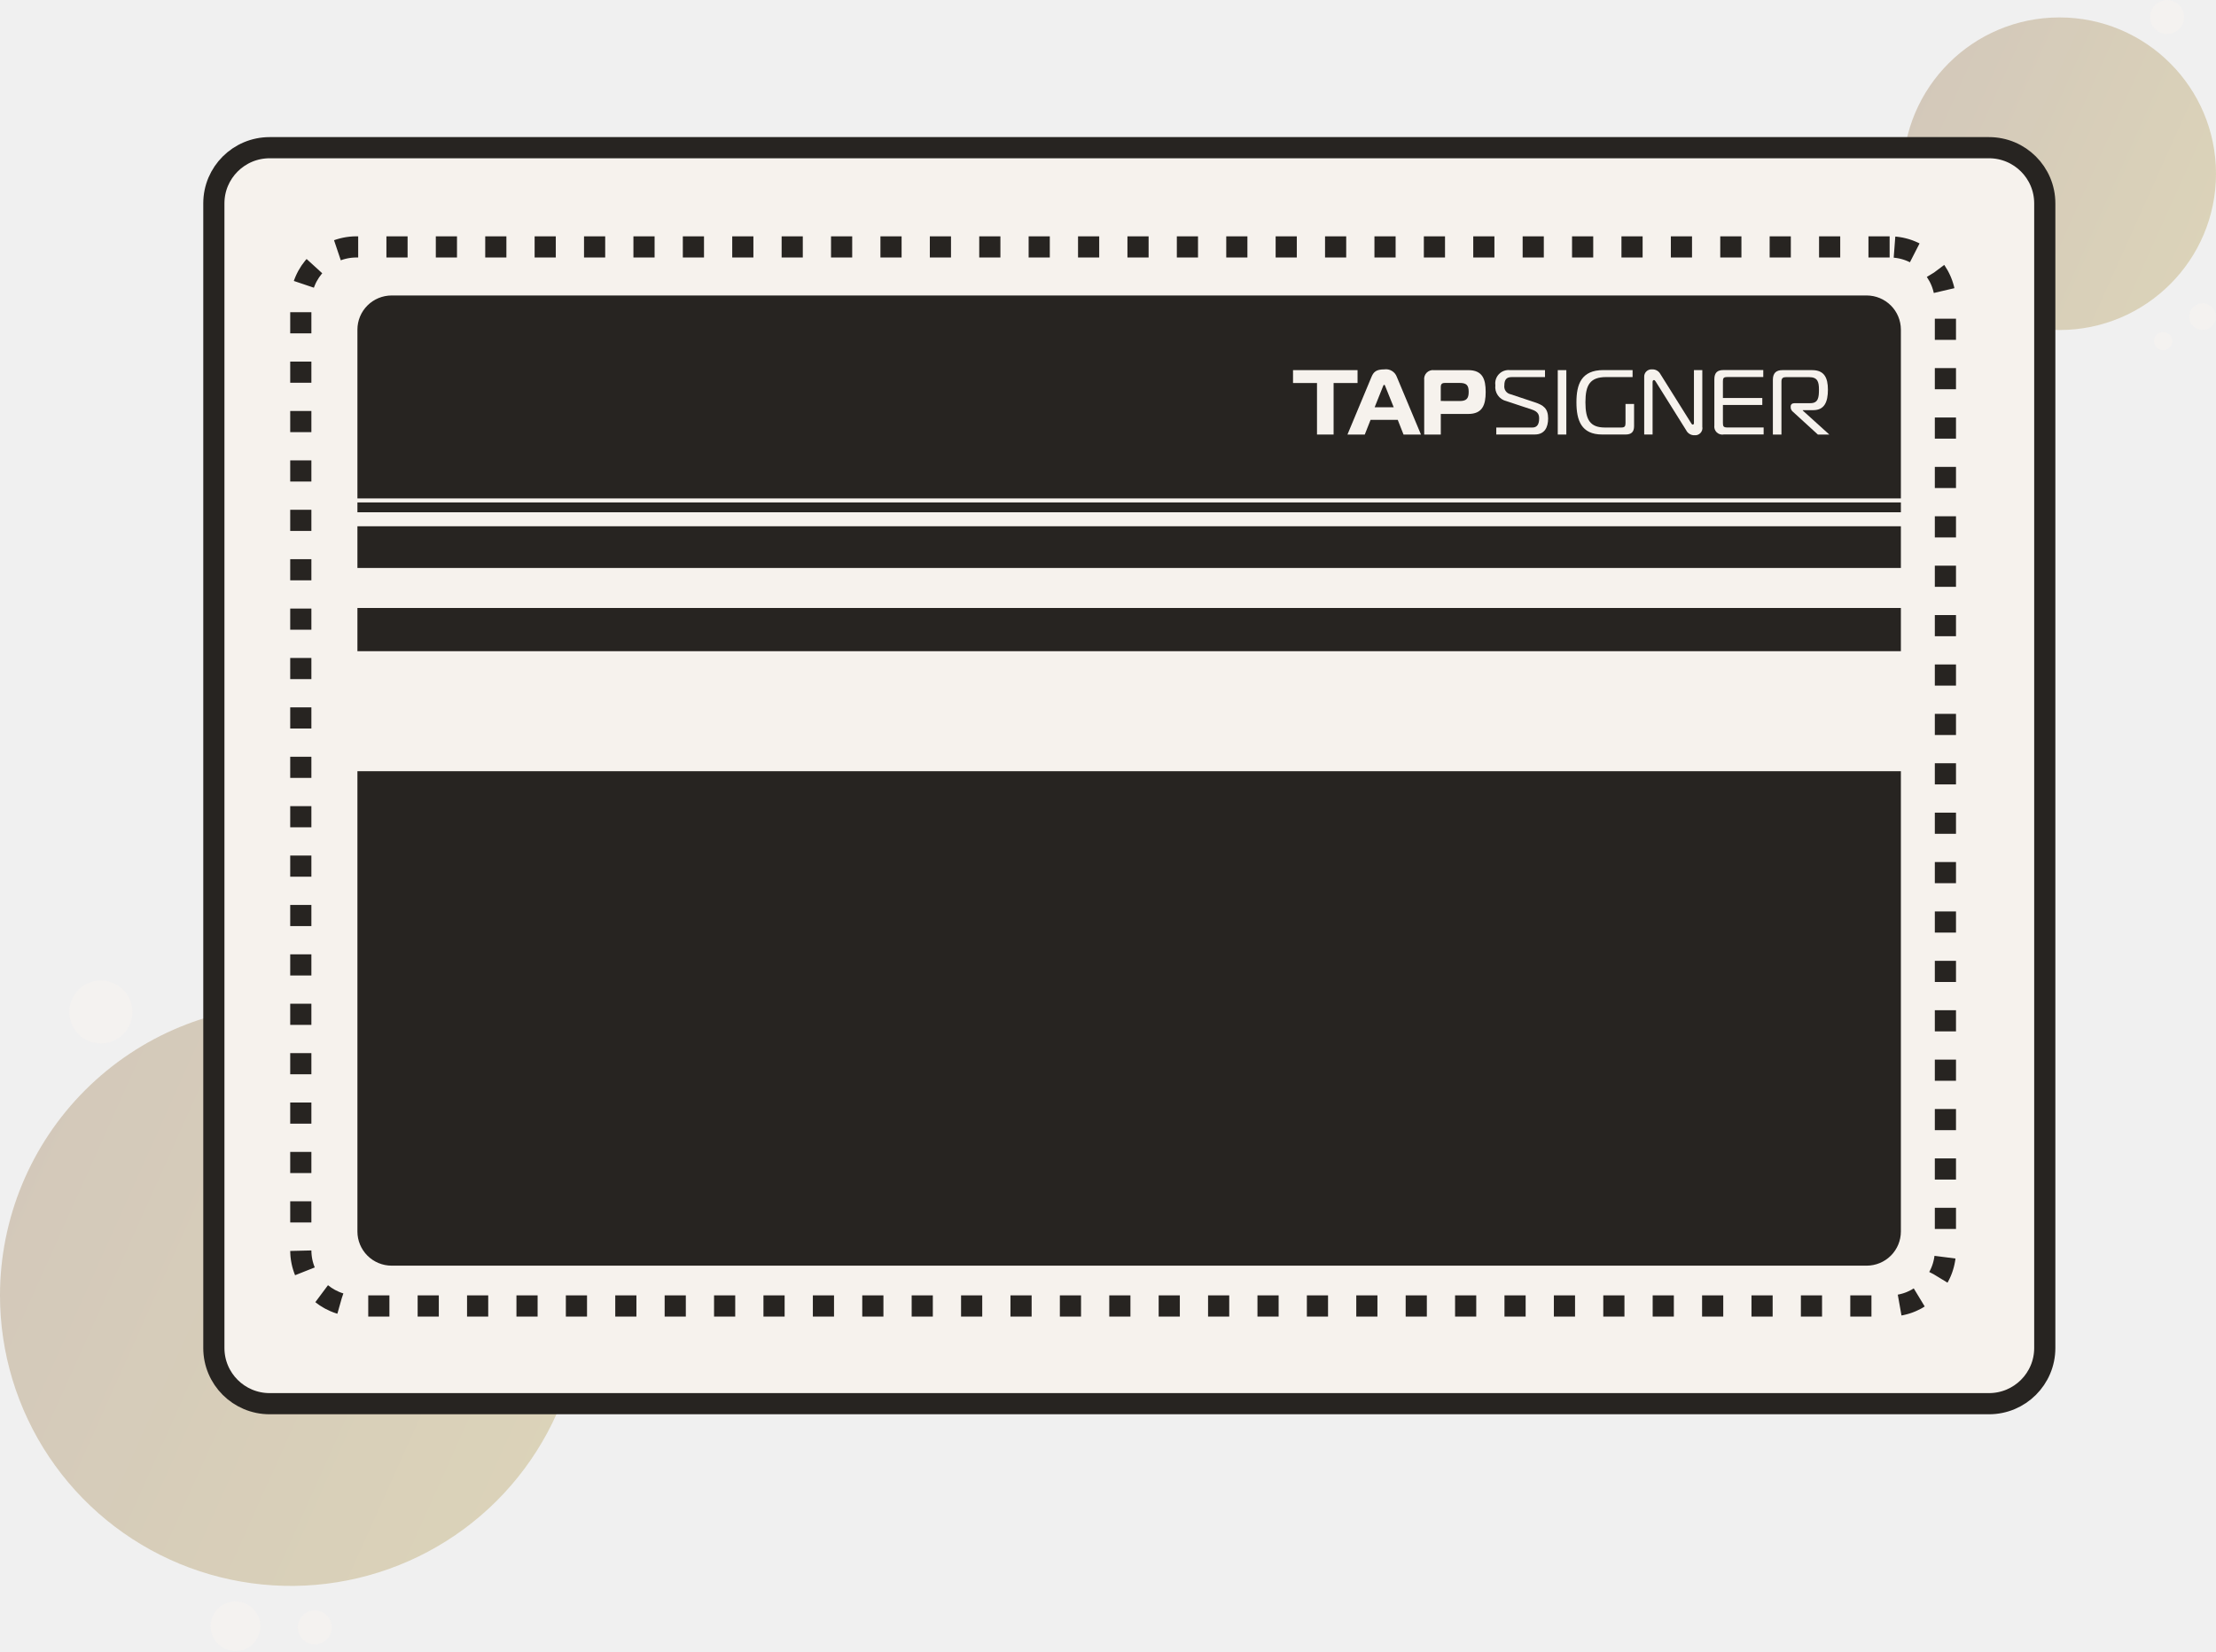
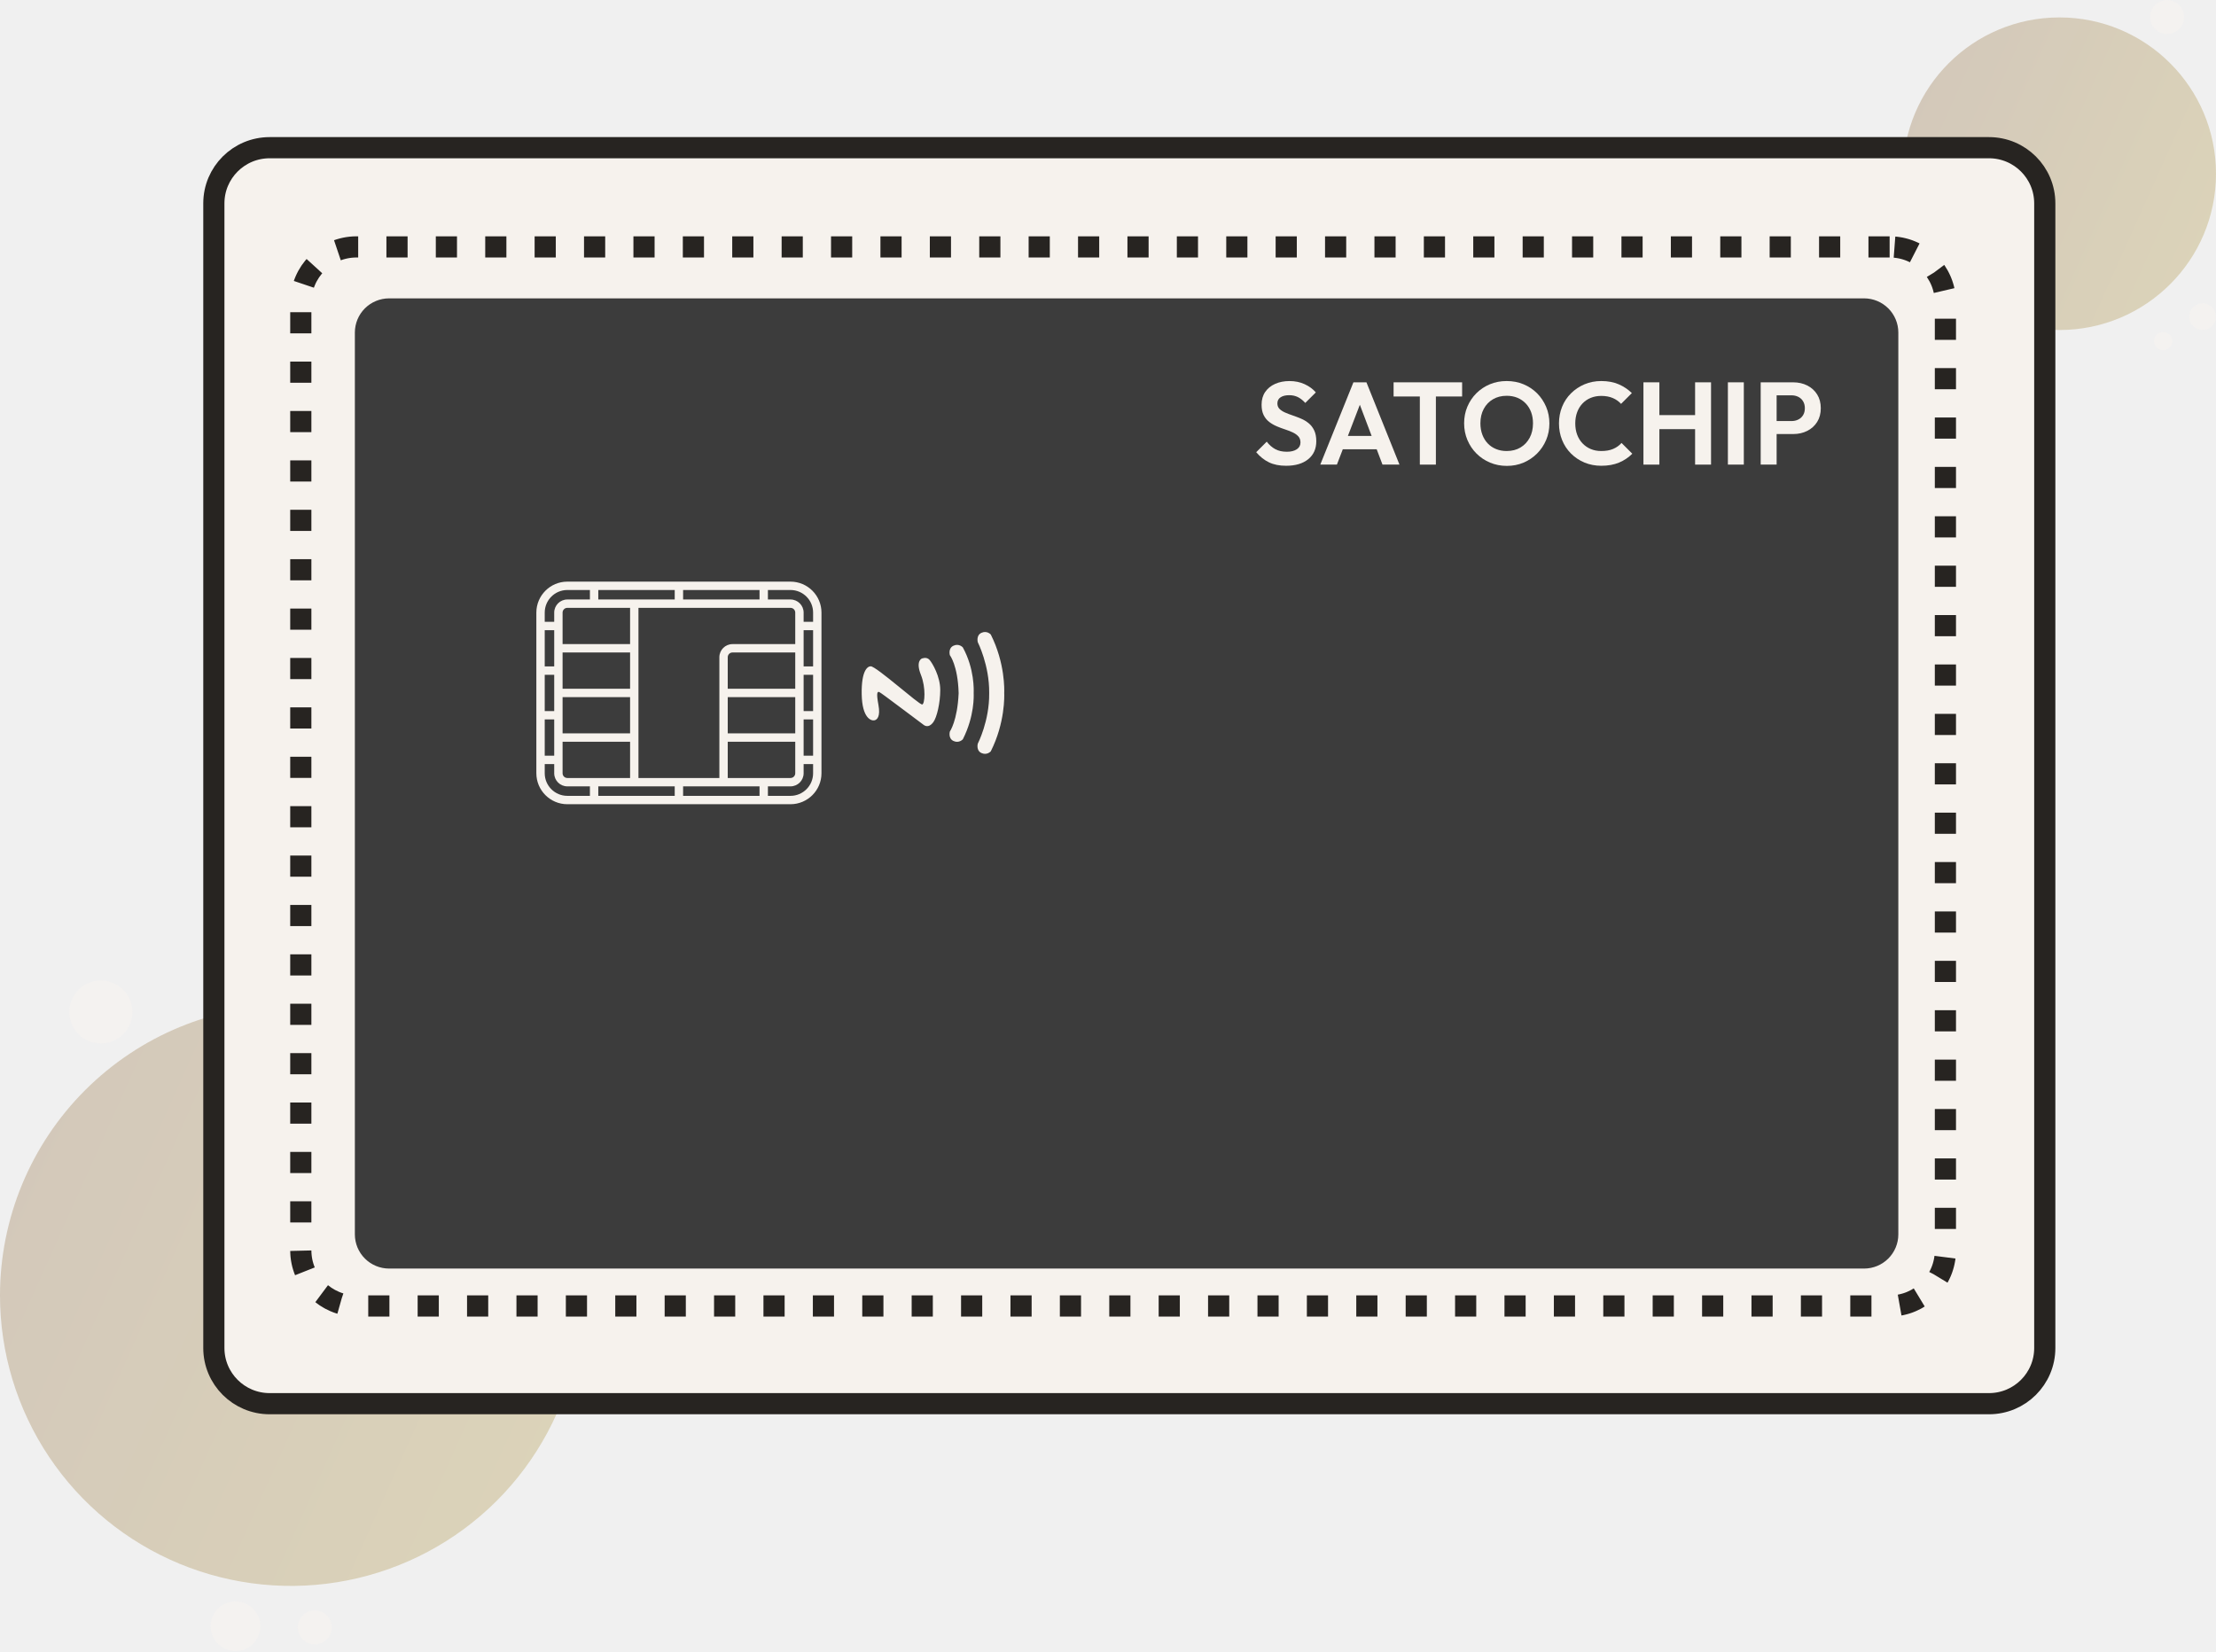
<svg xmlns="http://www.w3.org/2000/svg" width="157" height="117" viewBox="0 0 157 117" fill="none">
-   <path opacity="0.4" d="M20.613 71.212C24.691 71.212 28.676 72.419 32.066 74.681C35.456 76.943 38.098 80.157 39.658 83.918C41.218 87.679 41.626 91.817 40.831 95.81C40.035 99.802 38.072 103.469 35.19 106.348C32.307 109.226 28.634 111.186 24.635 111.981C20.636 112.775 16.492 112.367 12.725 110.809C8.958 109.252 5.739 106.614 3.474 103.229C1.209 99.844 0 95.865 0 91.794C0 86.336 2.172 81.1 6.038 77.241C9.903 73.381 15.146 71.212 20.613 71.212Z" fill="url(#paint0_linear_516_8651)" />
-   <path opacity="0.4" d="M16.684 117C17.033 117 17.375 116.896 17.665 116.702C17.956 116.509 18.183 116.233 18.316 115.911C18.45 115.588 18.485 115.234 18.417 114.891C18.349 114.549 18.18 114.235 17.933 113.988C17.686 113.741 17.371 113.573 17.029 113.505C16.686 113.437 16.331 113.472 16.008 113.606C15.685 113.739 15.409 113.965 15.215 114.255C15.021 114.546 14.917 114.887 14.917 115.236C14.917 115.703 15.103 116.152 15.434 116.483C15.766 116.814 16.215 117 16.684 117Z" fill="#F9F4F0" />
-   <path opacity="0.4" d="M22.302 116.524C22.541 116.524 22.775 116.453 22.974 116.32C23.173 116.187 23.328 115.998 23.419 115.777C23.51 115.556 23.534 115.313 23.487 115.079C23.44 114.845 23.324 114.63 23.154 114.461C22.985 114.293 22.769 114.178 22.534 114.132C22.299 114.086 22.056 114.111 21.835 114.203C21.614 114.295 21.426 114.451 21.294 114.65C21.162 114.849 21.092 115.083 21.093 115.322C21.094 115.641 21.222 115.947 21.449 116.172C21.675 116.397 21.982 116.524 22.302 116.524Z" fill="#F9F4F0" />
-   <path opacity="0.4" d="M7.145 73.945C7.588 73.945 8.021 73.814 8.39 73.568C8.758 73.323 9.045 72.973 9.214 72.565C9.384 72.156 9.428 71.707 9.342 71.273C9.255 70.839 9.042 70.441 8.729 70.128C8.416 69.816 8.017 69.603 7.582 69.516C7.148 69.43 6.698 69.474 6.289 69.644C5.879 69.813 5.53 70.099 5.284 70.467C5.038 70.835 4.906 71.267 4.906 71.709C4.906 72.302 5.142 72.871 5.562 73.29C5.982 73.709 6.552 73.945 7.145 73.945Z" fill="#F9F4F0" />
-   <path opacity="0.4" d="M145.907 23.385C152.033 23.385 157 18.427 157 12.31C157 6.193 152.033 1.235 145.907 1.235C139.782 1.235 134.815 6.193 134.815 12.31C134.815 18.427 139.782 23.385 145.907 23.385Z" fill="url(#paint1_linear_516_8651)" />
-   <path opacity="0.4" d="M156.049 21.487C156.237 21.487 156.421 21.543 156.577 21.647C156.733 21.751 156.855 21.899 156.927 22.073C156.999 22.246 157.018 22.437 156.981 22.621C156.944 22.805 156.854 22.974 156.721 23.107C156.588 23.239 156.419 23.33 156.234 23.366C156.05 23.403 155.859 23.384 155.685 23.312C155.512 23.241 155.363 23.119 155.259 22.963C155.154 22.807 155.099 22.623 155.099 22.436C155.099 22.184 155.199 21.943 155.377 21.765C155.555 21.587 155.797 21.487 156.049 21.487Z" fill="#F9F4F0" />
-   <path opacity="0.4" d="M153.885 24.329C153.854 24.454 153.787 24.566 153.692 24.653C153.596 24.739 153.477 24.795 153.35 24.814C153.223 24.833 153.093 24.814 152.976 24.759C152.86 24.705 152.762 24.617 152.696 24.506C152.63 24.396 152.598 24.269 152.604 24.14C152.61 24.012 152.654 23.888 152.731 23.785C152.807 23.682 152.913 23.603 153.034 23.56C153.155 23.517 153.286 23.51 153.411 23.541C153.579 23.583 153.723 23.689 153.812 23.837C153.901 23.985 153.927 24.162 153.885 24.329Z" fill="#F9F4F0" />
-   <path opacity="0.4" d="M153.534 2.414C153.295 2.414 153.061 2.343 152.862 2.211C152.664 2.078 152.509 1.89 152.417 1.669C152.326 1.448 152.302 1.206 152.348 0.972C152.395 0.737 152.51 0.522 152.679 0.354C152.848 0.185 153.064 0.07 153.298 0.023C153.533 -0.023 153.776 0.001 153.997 0.092C154.218 0.183 154.406 0.338 154.539 0.536C154.672 0.735 154.743 0.968 154.743 1.207C154.743 1.527 154.616 1.834 154.389 2.061C154.162 2.287 153.855 2.414 153.534 2.414Z" fill="#F9F4F0" />
-   <path d="M140.917 9.769H19.104C16.536 9.769 14.454 11.848 14.454 14.412V95.518C14.454 98.082 16.536 100.16 19.104 100.16H140.917C143.485 100.16 145.567 98.082 145.567 95.518V14.412C145.567 11.848 143.485 9.769 140.917 9.769Z" fill="#F6F2ED" />
-   <path d="M140.917 10.465H19.104C16.921 10.465 15.151 12.232 15.151 14.411V95.518C15.151 97.697 16.921 99.464 19.104 99.464H140.917C143.1 99.464 144.869 97.697 144.869 95.518V14.411C144.869 12.232 143.1 10.465 140.917 10.465Z" stroke="#272421" stroke-width="1.5" />
-   <path d="M132.254 89.825H27.743C27.064 89.824 26.413 89.554 25.933 89.074C25.453 88.595 25.182 87.945 25.181 87.267V23.353C25.182 22.675 25.453 22.025 25.933 21.546C26.413 21.067 27.064 20.797 27.743 20.795H132.254C132.933 20.797 133.584 21.067 134.064 21.546C134.544 22.025 134.814 22.675 134.816 23.353V87.267C134.814 87.945 134.544 88.595 134.064 89.074C133.584 89.554 132.933 89.824 132.254 89.825Z" fill="#272421" stroke="#F6F2ED" stroke-width="0.283" stroke-miterlimit="10" />
-   <mask id="mask0_516_8651" style="mask-type:luminance" maskUnits="userSpaceOnUse" x="25" y="20" width="110" height="70">
-     <path d="M132.254 89.825H27.743C27.064 89.824 26.413 89.554 25.933 89.074C25.453 88.595 25.182 87.945 25.181 87.267V23.353C25.182 22.675 25.453 22.025 25.933 21.546C26.413 21.067 27.064 20.797 27.743 20.795H132.254C132.933 20.797 133.584 21.067 134.064 21.546C134.544 22.025 134.814 22.675 134.816 23.353V87.267C134.814 87.945 134.544 88.595 134.064 89.074C133.584 89.554 132.933 89.824 132.254 89.825Z" fill="white" />
-   </mask>
-   <g mask="url(#mask0_516_8651)">
-     <path d="M-1.514 35.46H143.67" stroke="#F6F2ED" stroke-width="0.283" stroke-miterlimit="10" />
+   <g clip-path="url(#clip0_6_89)">
+     <path opacity="0.4" d="M20.613 71.212C24.691 71.212 28.676 72.419 32.066 74.681C35.456 76.943 38.098 80.157 39.658 83.918C41.218 87.679 41.626 91.817 40.831 95.81C40.035 99.802 38.072 103.469 35.19 106.348C32.307 109.226 28.634 111.186 24.635 111.981C20.636 112.775 16.492 112.367 12.725 110.809C8.958 109.252 5.739 106.614 3.474 103.229C1.209 99.844 0 95.865 0 91.794C0 86.336 2.172 81.1 6.038 77.241C9.903 73.381 15.146 71.212 20.613 71.212Z" fill="url(#paint0_linear_6_89)" />
+     <path opacity="0.4" d="M16.684 117C17.033 117 17.375 116.896 17.665 116.702C17.956 116.509 18.183 116.233 18.316 115.911C18.45 115.588 18.485 115.234 18.417 114.891C18.349 114.549 18.18 114.235 17.933 113.988C17.686 113.741 17.371 113.573 17.029 113.505C16.686 113.437 16.331 113.472 16.008 113.606C15.685 113.739 15.409 113.965 15.215 114.255C15.021 114.546 14.917 114.887 14.917 115.236C14.917 115.703 15.103 116.152 15.434 116.483C15.766 116.814 16.215 117 16.684 117Z" fill="#F9F4F0" />
+     <path opacity="0.4" d="M22.302 116.524C22.541 116.524 22.775 116.453 22.974 116.32C23.173 116.187 23.328 115.998 23.419 115.777C23.51 115.556 23.534 115.313 23.487 115.079C23.44 114.845 23.324 114.63 23.154 114.461C22.985 114.293 22.769 114.178 22.534 114.132C22.299 114.086 22.056 114.111 21.835 114.203C21.614 114.295 21.426 114.451 21.294 114.65C21.162 114.849 21.092 115.083 21.093 115.322C21.094 115.641 21.222 115.947 21.449 116.172C21.675 116.397 21.982 116.524 22.302 116.524Z" fill="#F9F4F0" />
+     <path opacity="0.4" d="M7.145 73.945C7.588 73.945 8.021 73.814 8.39 73.568C8.758 73.323 9.045 72.973 9.214 72.565C9.384 72.156 9.428 71.707 9.342 71.273C9.255 70.839 9.042 70.441 8.729 70.128C8.416 69.816 8.017 69.603 7.582 69.516C7.148 69.43 6.698 69.474 6.289 69.644C5.879 69.813 5.53 70.099 5.284 70.467C5.038 70.835 4.906 71.267 4.906 71.709C4.906 72.302 5.142 72.871 5.562 73.29C5.982 73.709 6.552 73.945 7.145 73.945Z" fill="#F9F4F0" />
+     <path opacity="0.4" d="M145.907 23.385C152.033 23.385 157 18.427 157 12.31C157 6.193 152.033 1.235 145.907 1.235C139.782 1.235 134.815 6.193 134.815 12.31C134.815 18.427 139.782 23.385 145.907 23.385Z" fill="url(#paint1_linear_6_89)" />
+     <path opacity="0.4" d="M156.049 21.487C156.237 21.487 156.421 21.543 156.577 21.647C156.733 21.751 156.855 21.899 156.927 22.073C156.999 22.246 157.018 22.437 156.981 22.621C156.944 22.805 156.854 22.974 156.721 23.107C156.588 23.239 156.419 23.33 156.234 23.366C156.05 23.403 155.859 23.384 155.685 23.312C155.512 23.241 155.363 23.119 155.259 22.963C155.154 22.807 155.099 22.623 155.099 22.436C155.099 22.184 155.199 21.943 155.377 21.765C155.555 21.587 155.797 21.487 156.049 21.487Z" fill="#F9F4F0" />
+     <path opacity="0.4" d="M153.885 24.329C153.854 24.454 153.787 24.566 153.692 24.653C153.596 24.739 153.477 24.795 153.35 24.814C153.223 24.833 153.093 24.814 152.976 24.759C152.86 24.705 152.762 24.617 152.696 24.506C152.63 24.396 152.598 24.269 152.604 24.14C152.61 24.012 152.654 23.888 152.731 23.785C152.807 23.682 152.913 23.603 153.034 23.56C153.155 23.517 153.286 23.51 153.411 23.541C153.579 23.583 153.723 23.689 153.812 23.837C153.901 23.985 153.927 24.162 153.885 24.329Z" fill="#F9F4F0" />
+     <path opacity="0.4" d="M153.534 2.414C153.295 2.414 153.061 2.343 152.862 2.211C152.664 2.078 152.509 1.89 152.417 1.669C152.326 1.448 152.302 1.206 152.348 0.972C152.395 0.737 152.51 0.522 152.679 0.354C152.848 0.185 153.064 0.07 153.298 0.023C153.533 -0.023 153.776 0.001 153.997 0.092C154.218 0.183 154.406 0.338 154.539 0.536C154.672 0.735 154.743 0.968 154.743 1.207C154.743 1.527 154.616 1.834 154.389 2.061C154.162 2.287 153.855 2.414 153.534 2.414Z" fill="#F9F4F0" />
+     <path d="M140.917 9.769H19.104C16.536 9.769 14.454 11.848 14.454 14.412V95.518C14.454 98.082 16.536 100.16 19.104 100.16H140.917C143.485 100.16 145.567 98.082 145.567 95.518V14.412C145.567 11.848 143.485 9.769 140.917 9.769Z" fill="#F6F2ED" />
+     <path d="M140.917 10.465H19.104C16.921 10.465 15.151 12.232 15.151 14.411V95.518C15.151 97.697 16.921 99.464 19.104 99.464H140.917C143.1 99.464 144.869 97.697 144.869 95.518V14.411C144.869 12.232 143.1 10.465 140.917 10.465Z" stroke="#272421" stroke-width="1.5" />
+     <path d="M133.877 17.495H25.263C23.08 17.495 21.311 19.261 21.311 21.441V88.594C21.311 90.773 23.08 92.54 25.263 92.54H133.877C136.06 92.54 137.829 90.773 137.829 88.594V21.441C137.829 19.261 136.06 17.495 133.877 17.495Z" stroke="#272421" stroke-width="1.5" stroke-dasharray="1.5 2" />
+     <path d="M132.073 90.031H27.562C26.883 90.029 26.232 89.759 25.752 89.279C25.272 88.8 25.002 88.15 25 87.472V23.558C25.002 22.88 25.272 22.23 25.752 21.751C26.232 21.272 26.883 21.002 27.562 21H132.073C132.752 21.002 133.403 21.272 133.883 21.751C134.363 22.23 134.634 22.88 134.635 23.558V87.472C134.634 88.15 134.363 88.8 133.883 89.279C133.403 89.759 132.752 90.029 132.073 90.031Z" fill="#3C3C3C" stroke="#F6F2ED" stroke-width="0.283" stroke-miterlimit="10" />
+     <path d="M92.713 29.986C92.55 29.854 92.371 29.745 92.174 29.663C91.978 29.58 91.781 29.505 91.585 29.438C91.389 29.372 91.209 29.303 91.046 29.231C90.882 29.159 90.751 29.073 90.651 28.974C90.551 28.874 90.501 28.744 90.501 28.584C90.501 28.396 90.576 28.252 90.726 28.153C90.875 28.053 91.08 28.003 91.34 28.003C91.567 28.003 91.77 28.048 91.95 28.136C92.13 28.225 92.305 28.363 92.477 28.551L93.224 27.805C93.019 27.567 92.756 27.373 92.435 27.224C92.114 27.075 91.754 27.001 91.356 27.001C90.979 27.001 90.642 27.067 90.343 27.2C90.045 27.332 89.809 27.523 89.638 27.772C89.467 28.021 89.381 28.323 89.381 28.676C89.381 28.974 89.431 29.222 89.53 29.418C89.63 29.614 89.761 29.775 89.924 29.899C90.087 30.023 90.267 30.127 90.463 30.21C90.66 30.293 90.856 30.367 91.052 30.43C91.249 30.493 91.429 30.564 91.592 30.641C91.755 30.719 91.887 30.813 91.987 30.923C92.087 31.034 92.136 31.178 92.136 31.355C92.136 31.559 92.049 31.72 91.875 31.836C91.701 31.952 91.467 32.01 91.174 32.01C90.847 32.01 90.571 31.948 90.344 31.823C90.117 31.698 89.918 31.523 89.747 31.296L89 32.042C89.271 32.363 89.574 32.603 89.909 32.763C90.243 32.924 90.646 33.004 91.116 33.004C91.78 33.004 92.303 32.849 92.684 32.54C93.066 32.23 93.257 31.805 93.257 31.263C93.257 30.959 93.207 30.703 93.108 30.496C93.008 30.288 92.877 30.119 92.713 29.986Z" fill="#F6F2ED" />
+     <path d="M95.888 27.091L93.54 32.921H94.718L95.135 31.834H97.536L97.947 32.921H99.15L96.81 27.091H95.888ZM95.496 30.89L96.343 28.681L97.178 30.89H95.496Z" fill="#F6F2ED" />
+     <path d="M98.734 28.095H100.593V32.922H101.73V28.095H103.589V27.091H98.734V28.095Z" fill="#F6F2ED" />
+     <path d="M108.897 27.866C108.623 27.593 108.303 27.38 107.938 27.228C107.573 27.076 107.174 27 106.743 27C106.317 27 105.921 27.076 105.556 27.228C105.191 27.38 104.872 27.593 104.598 27.866C104.324 28.14 104.112 28.459 103.959 28.82C103.807 29.182 103.731 29.574 103.731 29.994C103.731 30.414 103.808 30.808 103.963 31.176C104.118 31.544 104.332 31.864 104.606 32.138C104.88 32.412 105.201 32.626 105.569 32.781C105.937 32.935 106.334 33.013 106.76 33.013C107.186 33.013 107.58 32.935 107.943 32.781C108.305 32.626 108.623 32.412 108.897 32.138C109.171 31.864 109.385 31.545 109.54 31.18C109.695 30.816 109.772 30.423 109.772 30.003C109.772 29.583 109.695 29.19 109.54 28.825C109.384 28.46 109.17 28.14 108.897 27.866ZM108.374 31.022C108.216 31.315 107.999 31.545 107.722 31.71C107.445 31.876 107.119 31.959 106.743 31.959C106.472 31.959 106.221 31.913 105.992 31.819C105.762 31.725 105.566 31.592 105.403 31.42C105.239 31.249 105.112 31.041 105.021 30.799C104.93 30.555 104.884 30.287 104.884 29.994C104.884 29.607 104.963 29.267 105.121 28.974C105.278 28.681 105.497 28.453 105.776 28.29C106.055 28.127 106.378 28.045 106.743 28.045C107.025 28.045 107.279 28.092 107.507 28.186C107.733 28.28 107.93 28.414 108.096 28.588C108.262 28.762 108.389 28.968 108.478 29.206C108.566 29.443 108.61 29.706 108.61 29.994C108.61 30.386 108.531 30.729 108.374 31.022Z" fill="#F6F2ED" />
+     <path d="M114.29 31.81C114.055 31.91 113.774 31.959 113.448 31.959C113.177 31.959 112.929 31.913 112.705 31.819C112.48 31.725 112.286 31.59 112.119 31.416C111.953 31.242 111.826 31.036 111.738 30.799C111.649 30.561 111.605 30.295 111.605 30.002C111.605 29.715 111.649 29.45 111.738 29.21C111.826 28.97 111.953 28.763 112.119 28.589C112.285 28.415 112.48 28.282 112.705 28.191C112.929 28.099 113.176 28.054 113.448 28.054C113.758 28.054 114.029 28.104 114.261 28.203C114.494 28.303 114.689 28.441 114.85 28.618L115.614 27.854C115.343 27.588 115.03 27.38 114.676 27.228C114.322 27.076 113.912 27 113.448 27C113.016 27 112.619 27.078 112.257 27.232C111.894 27.387 111.576 27.6 111.303 27.871C111.029 28.142 110.818 28.46 110.672 28.825C110.525 29.19 110.451 29.582 110.451 30.003C110.451 30.423 110.525 30.816 110.672 31.18C110.818 31.545 111.029 31.865 111.303 32.138C111.576 32.412 111.896 32.624 112.261 32.777C112.626 32.928 113.021 33.004 113.447 33.004C113.923 33.004 114.341 32.93 114.7 32.781C115.06 32.631 115.375 32.421 115.646 32.15L114.883 31.387C114.723 31.569 114.525 31.71 114.29 31.81Z" fill="#F6F2ED" />
+     <path d="M120.095 29.414H117.564V27.091H116.435V32.922H117.564V30.409H120.095V32.922H121.224V27.091H120.095V29.414Z" fill="#F6F2ED" />
+     <path d="M123.547 27.091H122.418V32.921H123.547V27.091Z" fill="#F6F2ED" />
+     <path d="M128.742 27.95C128.571 27.676 128.337 27.465 128.041 27.315C127.746 27.166 127.412 27.091 127.041 27.091H125.871H125.572H124.742V32.921H125.871V30.756H127.041C127.412 30.756 127.745 30.682 128.041 30.532C128.337 30.383 128.571 30.172 128.742 29.898C128.914 29.624 129 29.3 129 28.924C128.999 28.548 128.914 28.223 128.742 27.95ZM127.746 29.417C127.663 29.553 127.55 29.657 127.406 29.728C127.262 29.8 127.102 29.836 126.925 29.836H125.871V28.012H126.925C127.102 28.012 127.262 28.048 127.406 28.12C127.55 28.192 127.663 28.297 127.746 28.435C127.829 28.573 127.871 28.736 127.871 28.924C127.871 29.118 127.829 29.282 127.746 29.417Z" fill="#F6F2ED" />
+     <g clip-path="url(#clip1_6_89)">
+       <path d="M56.006 41.214H40.194C38.984 41.214 38 42.198 38 43.408V54.792C38 56.002 38.984 56.986 40.194 56.986H56.006C57.216 56.986 58.2 56.002 58.2 54.792V43.408C58.2 42.198 57.216 41.214 56.006 41.214ZM56.342 48.803H51.559V46.57C51.559 46.385 51.71 46.234 51.895 46.234H56.342V48.803ZM51.559 49.397H56.342V51.966H51.559V49.397ZM56.935 47.815H57.607V50.385H56.935V47.815ZM56.935 47.222V44.653H57.607V47.222H56.935ZM56.342 45.641H51.895C51.383 45.641 50.966 46.058 50.966 46.57V55.128H45.234V43.072H56.006C56.191 43.072 56.342 43.222 56.342 43.408V45.641ZM44.641 48.803H39.858V46.234H44.641V48.803ZM39.265 50.385H38.593V47.815H39.265V50.385ZM39.858 49.397H44.641V51.966H39.858V49.397ZM48.397 42.479V41.807H53.812V42.479H48.397ZM47.803 42.479H42.388V41.807H47.803V42.479ZM44.641 43.072V45.641H39.858V43.408C39.858 43.222 40.009 43.072 40.194 43.072H44.641ZM39.265 47.222H38.593V44.653H39.265V47.222ZM38.593 50.978H39.265V53.547H38.593V50.978ZM39.858 52.559H44.641V55.128H40.194C40.009 55.128 39.858 54.978 39.858 54.792V52.559ZM47.803 55.721V56.393H42.388V55.721H47.803ZM48.397 55.721H53.812V56.393H48.397V55.721ZM51.559 55.128V52.559H56.342V54.792C56.342 54.978 56.191 55.128 56.006 55.128H51.559ZM56.935 50.978H57.607V53.547H56.935V50.978ZM57.607 43.408V44.06H56.935V43.408C56.935 42.895 56.518 42.479 56.006 42.479H54.405V41.807H56.006C56.889 41.807 57.607 42.525 57.607 43.408ZM40.194 41.807H41.795V42.479H40.194C39.682 42.479 39.265 42.895 39.265 43.408V44.06H38.593V43.408C38.593 42.525 39.311 41.807 40.194 41.807ZM38.593 54.792V54.14H39.265V54.792C39.265 55.305 39.682 55.721 40.194 55.721H41.795V56.393H40.194C39.311 56.393 38.593 55.675 38.593 54.792ZM56.006 56.393H54.405V55.721H56.006C56.518 55.721 56.935 55.305 56.935 54.792V54.14H57.607V54.792C57.607 55.675 56.889 56.393 56.006 56.393Z" fill="#F6F2ED" />
+     </g>
+     <path d="M65.307 46.666C65.307 46.666 65.642 46.514 65.855 46.757C66.068 47 66.615 47.943 66.615 48.886C66.615 49.828 66.372 50.832 66.128 51.166C65.885 51.501 65.642 51.501 65.459 51.379C65.277 51.258 62.449 49.099 62.297 49.038C62.145 48.977 62.084 49.129 62.236 49.95C62.388 50.771 62.145 51.014 61.932 51.045C61.719 51.075 61.08 50.893 61.05 49.19C61.02 47.487 61.476 47.213 61.689 47.213C62.089 47.213 65.126 49.955 65.338 49.92C65.52 49.889 65.611 48.734 65.246 47.821C64.851 46.834 65.307 46.666 65.307 46.666ZM70.196 44.963C71.217 46.991 71.155 48.909 71.147 49.112C71.155 49.288 71.217 51.209 70.196 53.237C70.196 53.237 69.93 53.541 69.534 53.359C69.139 53.176 69.276 52.69 69.276 52.69C69.276 52.69 70.103 51.092 70.082 49.129L70.082 49.099C70.103 47.136 69.276 45.51 69.276 45.51C69.276 45.51 69.139 45.024 69.534 44.841C69.93 44.659 70.196 44.963 70.196 44.963ZM68.215 45.875C69.048 47.396 68.991 48.909 68.983 49.112C68.991 49.288 69.048 50.741 68.216 52.384C68.216 52.384 67.95 52.688 67.554 52.506C67.159 52.323 67.296 51.837 67.296 51.837C67.296 51.837 67.831 51.075 67.918 49.129L67.918 49.099C67.862 47.152 67.295 46.422 67.295 46.422C67.295 46.422 67.158 45.936 67.553 45.754C67.948 45.571 68.215 45.875 68.215 45.875Z" fill="#F6F2ED" />
  </g>
-   <mask id="mask1_516_8651" style="mask-type:luminance" maskUnits="userSpaceOnUse" x="25" y="20" width="110" height="70">
-     <path d="M132.254 89.825H27.743C27.064 89.824 26.413 89.554 25.933 89.074C25.453 88.595 25.182 87.945 25.181 87.267V23.353C25.182 22.675 25.453 22.025 25.933 21.546C26.413 21.067 27.064 20.797 27.743 20.795H132.254C132.933 20.797 133.584 21.067 134.064 21.546C134.544 22.025 134.814 22.675 134.816 23.353V87.267C134.814 87.945 134.544 88.595 134.064 89.074C133.584 89.554 132.933 89.824 132.254 89.825Z" fill="white" />
-   </mask>
-   <g mask="url(#mask1_516_8651)">
-     <path d="M-1.514 36.795H143.67" stroke="#F6F2ED" stroke-width="0.992" stroke-miterlimit="10" />
-   </g>
-   <mask id="mask2_516_8651" style="mask-type:luminance" maskUnits="userSpaceOnUse" x="25" y="20" width="110" height="70">
-     <path d="M132.254 89.825H27.743C27.064 89.824 26.413 89.554 25.933 89.074C25.453 88.595 25.182 87.945 25.181 87.267V23.353C25.182 22.675 25.453 22.025 25.933 21.546C26.413 21.067 27.064 20.797 27.743 20.795H132.254C132.933 20.797 133.584 21.067 134.064 21.546C134.544 22.025 134.814 22.675 134.816 23.353V87.267C134.814 87.945 134.544 88.595 134.064 89.074C133.584 89.554 132.933 89.824 132.254 89.825Z" fill="white" />
-   </mask>
-   <g mask="url(#mask2_516_8651)">
-     <path d="M-1.514 41.663H143.67" stroke="#F6F2ED" stroke-width="2.835" />
-   </g>
-   <mask id="mask3_516_8651" style="mask-type:luminance" maskUnits="userSpaceOnUse" x="25" y="20" width="110" height="70">
-     <path d="M132.254 89.825H27.743C27.064 89.824 26.413 89.554 25.933 89.074C25.453 88.595 25.182 87.945 25.181 87.267V23.353C25.182 22.675 25.453 22.025 25.933 21.546C26.413 21.067 27.064 20.797 27.743 20.795H132.254C132.933 20.797 133.584 21.067 134.064 21.546C134.544 22.025 134.814 22.675 134.816 23.353V87.267C134.814 87.945 134.544 88.595 134.064 89.074C133.584 89.554 132.933 89.824 132.254 89.825Z" fill="white" />
-   </mask>
-   <g mask="url(#mask3_516_8651)">
-     <path d="M-1.514 50.395H143.67" stroke="#F6F2ED" stroke-width="8.504" stroke-miterlimit="10" />
-   </g>
-   <path d="M93.307 30.791V27.14H91.609V26.227H96.18V27.14H94.483V30.791H93.307Z" fill="#F6F2ED" />
-   <path d="M97.168 26.708C97.317 26.35 97.508 26.174 98.069 26.174C98.257 26.145 98.449 26.183 98.612 26.281C98.775 26.378 98.899 26.53 98.963 26.708L100.674 30.794H99.439L99.028 29.751H97.102L96.691 30.794H95.464L97.168 26.708ZM97.391 28.86H98.743L98.161 27.412C98.134 27.342 98.114 27.268 98.068 27.268C98.021 27.268 97.997 27.339 97.97 27.412L97.391 28.86Z" fill="#F6F2ED" />
-   <path d="M100.903 30.791V26.931C100.89 26.837 100.899 26.741 100.929 26.651C100.959 26.561 101.009 26.478 101.076 26.41C101.143 26.342 101.224 26.291 101.314 26.259C101.404 26.227 101.5 26.216 101.594 26.228H104.023C105.035 26.228 105.258 26.861 105.258 27.774C105.258 28.686 105.035 29.332 104.023 29.332H102.078V30.794H100.903V30.791ZM103.414 28.417C103.904 28.417 104.054 28.231 104.054 27.767C104.054 27.303 103.904 27.134 103.414 27.134H102.383C102.154 27.134 102.076 27.213 102.076 27.44V28.412L103.414 28.417Z" fill="#F6F2ED" />
-   <path d="M106.009 30.295H108.562C108.908 30.295 109.045 30.053 109.045 29.656C109.045 29.415 108.993 29.173 108.537 29.023L106.728 28.423C106.48 28.366 106.263 28.219 106.118 28.01C105.973 27.802 105.911 27.547 105.944 27.296C105.924 27.153 105.936 27.008 105.981 26.871C106.026 26.734 106.101 26.609 106.202 26.506C106.302 26.402 106.425 26.323 106.561 26.275C106.697 26.226 106.842 26.21 106.986 26.226H109.461V26.721H107.097C106.751 26.721 106.58 26.884 106.58 27.308C106.56 27.447 106.593 27.589 106.672 27.705C106.752 27.821 106.873 27.902 107.011 27.933L108.736 28.506C109.343 28.707 109.682 28.935 109.682 29.652C109.682 30.271 109.441 30.788 108.736 30.788H106.009V30.295Z" fill="#F6F2ED" />
-   <path d="M110.365 30.791V26.227H110.972V30.791H110.365Z" fill="#F6F2ED" />
-   <path d="M115.772 30.196C115.772 30.62 115.563 30.789 115.171 30.789H113.511C112.029 30.789 111.688 29.779 111.688 28.507C111.688 27.235 112.029 26.224 113.596 26.224H115.666V26.719H113.799C112.657 26.719 112.325 27.268 112.325 28.507C112.325 29.745 112.657 30.294 113.709 30.294H114.865C115.094 30.294 115.165 30.215 115.165 29.988V28.625H115.772V30.196Z" fill="#F6F2ED" />
-   <path d="M120.611 30.269C120.62 30.344 120.613 30.421 120.589 30.493C120.565 30.565 120.525 30.631 120.472 30.685C120.42 30.74 120.355 30.783 120.284 30.81C120.213 30.837 120.137 30.848 120.061 30.841C119.937 30.847 119.814 30.816 119.707 30.752C119.6 30.688 119.515 30.595 119.46 30.483L117.306 27.041C117.259 26.962 117.221 26.93 117.176 26.93C117.149 26.93 117.083 26.957 117.083 27.06V30.79H116.489V26.715C116.485 26.642 116.496 26.568 116.522 26.499C116.549 26.43 116.59 26.368 116.643 26.317C116.696 26.265 116.76 26.226 116.83 26.201C116.899 26.177 116.974 26.168 117.047 26.175C117.167 26.168 117.286 26.196 117.39 26.255C117.494 26.313 117.579 26.401 117.635 26.506L119.809 29.975C119.842 30.027 119.869 30.087 119.934 30.087C119.999 30.087 120.013 30.016 120.013 29.975V26.224H120.606V30.269H120.611Z" fill="#F6F2ED" />
-   <path d="M122.098 30.791C122.011 30.803 121.921 30.794 121.838 30.765C121.754 30.737 121.678 30.689 121.616 30.626C121.554 30.563 121.507 30.486 121.48 30.402C121.453 30.318 121.445 30.229 121.459 30.141V26.872C121.459 26.383 121.7 26.222 122.098 26.222H124.925V26.717H122.365C122.11 26.717 122.066 26.796 122.066 27.023V28.202H124.856V28.697H122.066V29.977C122.066 30.205 122.111 30.29 122.365 30.29H124.951V30.785H122.098V30.791Z" fill="#F6F2ED" />
-   <path d="M125.605 26.917C125.605 26.428 125.847 26.227 126.278 26.227H128.394C129.238 26.227 129.505 26.762 129.505 27.61C129.505 28.484 129.257 29.063 128.466 29.063H127.728V29.095L129.603 30.791H128.792L127.038 29.188C126.992 29.154 126.953 29.11 126.924 29.061C126.895 29.012 126.876 28.957 126.868 28.9V28.796C126.868 28.66 126.966 28.568 127.147 28.568H128.263C128.821 28.568 128.87 28.163 128.87 27.609C128.87 27.054 128.777 26.723 128.166 26.723H126.539C126.33 26.723 126.213 26.788 126.213 27.036V30.792H125.605V26.917Z" fill="#F6F2ED" />
-   <path d="M133.877 17.495H25.263C23.08 17.495 21.311 19.261 21.311 21.441V88.594C21.311 90.773 23.08 92.54 25.263 92.54H133.877C136.06 92.54 137.829 90.773 137.829 88.594V21.441C137.829 19.261 136.06 17.495 133.877 17.495Z" stroke="#272421" stroke-width="1.5" stroke-dasharray="1.5 2" />
  <defs>
-     <linearGradient id="paint0_linear_516_8651" x1="-0.629" y1="73.156" x2="64.564" y2="102.452" gradientUnits="userSpaceOnUse">
+     <linearGradient id="paint0_linear_6_89" x1="-0.629" y1="73.156" x2="64.564" y2="102.452" gradientUnits="userSpaceOnUse">
      <stop stop-color="#A58969" />
      <stop offset="1" stop-color="#C7B664" />
    </linearGradient>
-     <linearGradient id="paint1_linear_516_8651" x1="134.477" y1="2.281" x2="169.557" y2="18.045" gradientUnits="userSpaceOnUse">
+     <linearGradient id="paint1_linear_6_89" x1="134.477" y1="2.281" x2="169.557" y2="18.045" gradientUnits="userSpaceOnUse">
      <stop stop-color="#A58969" />
      <stop offset="1" stop-color="#C7B664" />
    </linearGradient>
+     <clipPath id="clip0_6_89">
+       <rect width="157" height="117" fill="white" />
+     </clipPath>
+     <clipPath id="clip1_6_89">
+       <rect width="20.2" height="20.2" fill="white" transform="translate(38 39)" />
+     </clipPath>
  </defs>
</svg>
